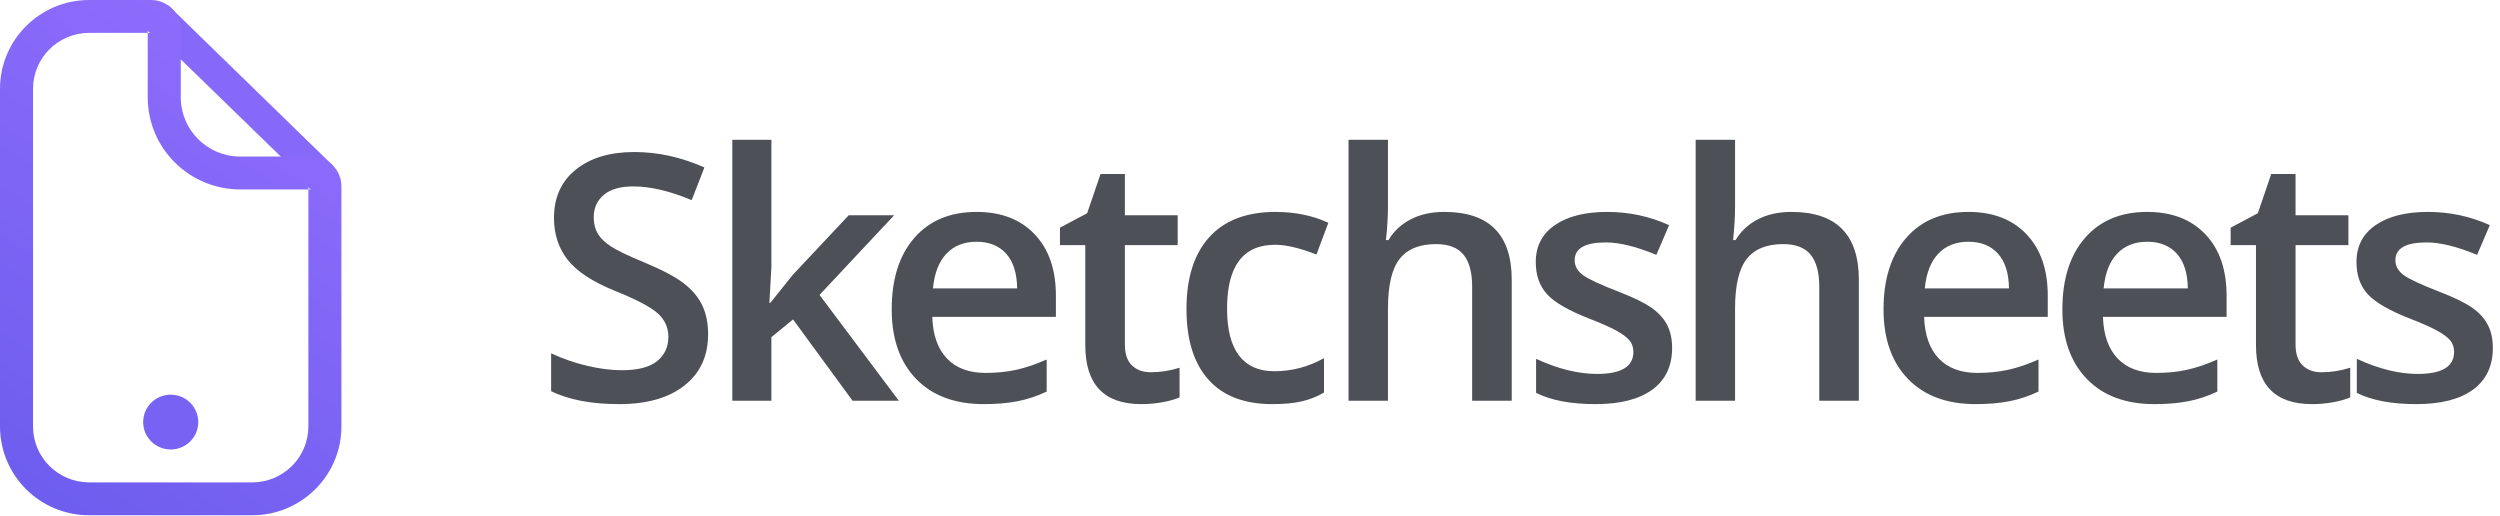
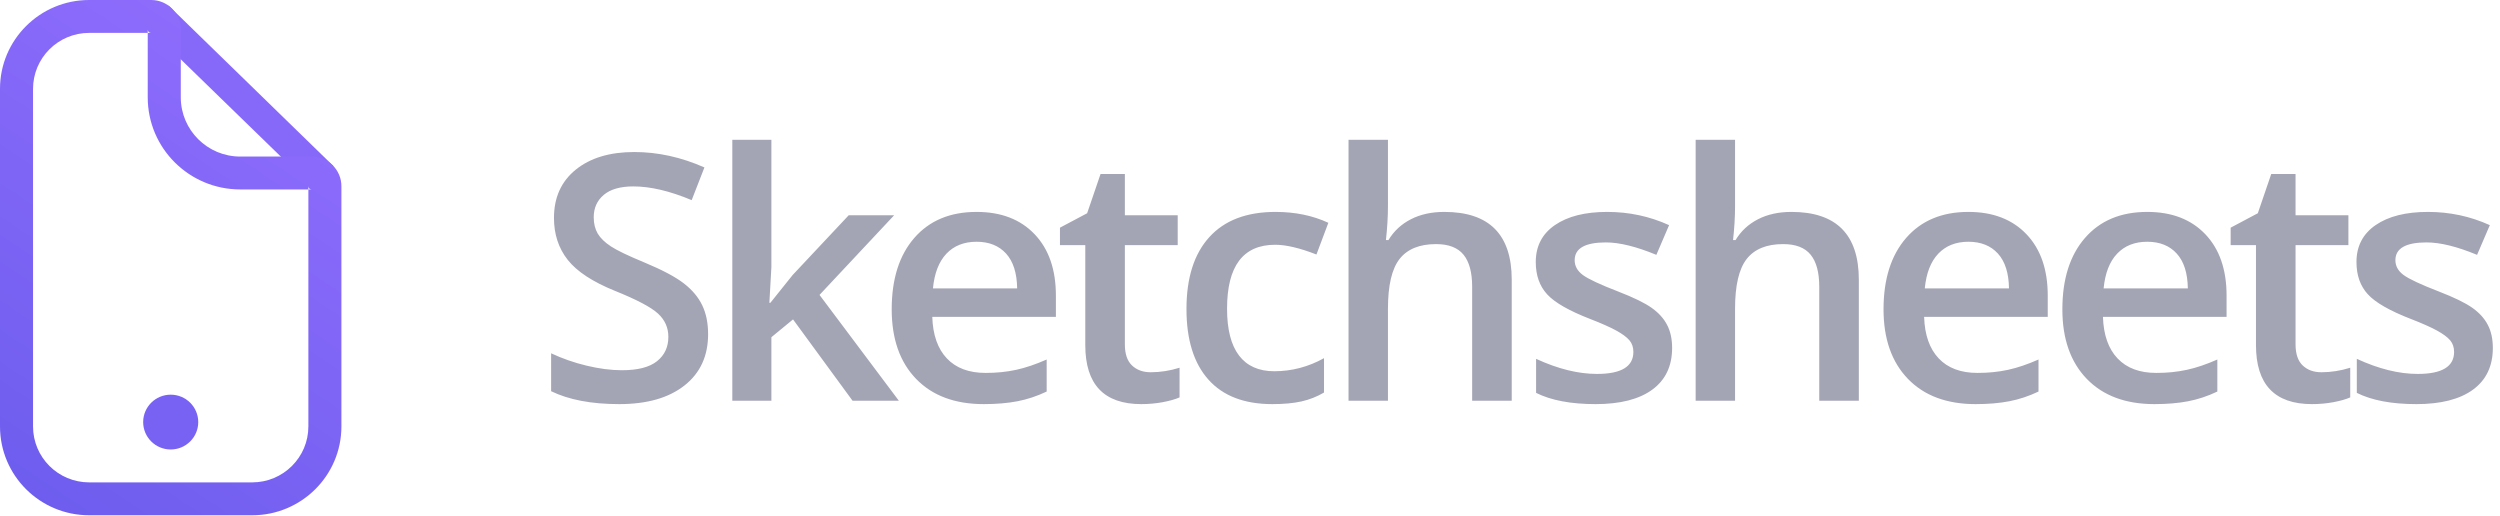
<svg xmlns="http://www.w3.org/2000/svg" width="131px" height="27px" viewBox="0 0 131 27" version="1.1">
  <defs>
    <linearGradient x1="0%" y1="100%" x2="53.191%" y2="-20.576%" id="linearGradient-1">
      <stop stop-color="#6B5CED" offset="0%" />
      <stop stop-color="#946FFF" offset="100%" />
    </linearGradient>
  </defs>
  <g id="Page-1" stroke="none" stroke-width="1" fill="none" fill-rule="evenodd">
    <g id="Desktop-HD-Copy-22" transform="translate(-438, -43)">
      <g id="Group-3-Copy-2" transform="translate(436, 40)">
        <g id="Group" transform="translate(2, 3)">
          <path d="M8.827,0.287 L17.478,8.708 L16.288,9.736 L7.877,1.558 L8.827,0.287 Z" id="Shape" fill="#8769F9" />
          <path d="M1.731,22.343 L1.731,22.343 C1.731,23.966 3.046,25.277 4.677,25.277 L13.213,25.277 C14.841,25.277 16.159,23.964 16.159,22.342 L16.159,9.758 C16.159,9.854 16.233,9.927 16.327,9.927 L12.589,9.927 C9.913,9.927 7.741,7.765 7.741,5.102 L7.741,1.553 C7.741,1.646 7.819,1.723 7.919,1.723 L4.674,1.723 C3.049,1.723 1.731,3.036 1.731,4.657 L1.731,22.343 Z M0,22.343 L0,22.343 L0,4.657 C0,2.085 2.093,0 4.674,0 L7.919,0 C8.776,0 9.473,0.695 9.473,1.553 L9.473,5.102 C9.473,6.812 10.868,8.204 12.589,8.204 L16.327,8.204 C17.187,8.204 17.89,8.9 17.89,9.758 L17.89,22.342 C17.89,24.917 15.796,27 13.213,27 L4.677,27 C2.087,27 0,24.915 0,22.343 L0,22.343 Z" id="Shape" fill="url(#linearGradient-1)" />
          <rect id="Rectangle-10835" fill="#7862F3" x="7.502" y="20.681" width="2.886" height="2.872" rx="18.383" />
        </g>
-         <path d="M39.105,20.511 C39.105,21.653 38.692,22.55 37.866,23.2 C37.04,23.851 35.9,24.176 34.447,24.176 C32.994,24.176 31.805,23.95 30.879,23.499 L30.879,21.513 C31.465,21.788 32.087,22.005 32.747,22.163 C33.406,22.321 34.02,22.4 34.588,22.4 C35.42,22.4 36.034,22.242 36.429,21.926 C36.825,21.609 37.022,21.185 37.022,20.651 C37.022,20.171 36.841,19.764 36.478,19.43 C36.114,19.096 35.364,18.7 34.228,18.243 C33.056,17.769 32.229,17.227 31.749,16.617 C31.269,16.008 31.028,15.275 31.028,14.42 C31.028,13.348 31.409,12.504 32.171,11.889 C32.933,11.273 33.955,10.966 35.238,10.966 C36.469,10.966 37.693,11.235 38.912,11.774 L38.244,13.488 C37.102,13.008 36.082,12.768 35.186,12.768 C34.506,12.768 33.99,12.916 33.639,13.211 C33.287,13.507 33.111,13.898 33.111,14.385 C33.111,14.719 33.182,15.004 33.322,15.242 C33.463,15.479 33.694,15.703 34.017,15.914 C34.339,16.125 34.919,16.403 35.757,16.749 C36.7,17.142 37.392,17.508 37.831,17.848 C38.271,18.188 38.593,18.571 38.798,18.999 C39.003,19.427 39.105,19.931 39.105,20.511 L39.105,20.511 Z M42.368,18.867 L43.537,17.408 L46.473,14.279 L48.854,14.279 L44.943,18.454 L49.101,24 L46.675,24 L43.555,19.737 L42.421,20.669 L42.421,24 L40.373,24 L40.373,10.324 L42.421,10.324 L42.421,16.995 L42.315,18.867 L42.368,18.867 Z M53.55,24.176 C52.038,24.176 50.856,23.735 50.003,22.853 C49.151,21.971 48.725,20.757 48.725,19.21 C48.725,17.622 49.12,16.374 49.911,15.466 C50.702,14.558 51.789,14.104 53.172,14.104 C54.455,14.104 55.469,14.493 56.213,15.272 C56.957,16.052 57.329,17.124 57.329,18.489 L57.329,19.605 L50.852,19.605 C50.881,20.549 51.136,21.274 51.616,21.781 C52.097,22.288 52.773,22.541 53.646,22.541 C54.221,22.541 54.755,22.487 55.25,22.378 C55.746,22.27 56.277,22.09 56.846,21.838 L56.846,23.517 C56.342,23.757 55.832,23.927 55.316,24.026 C54.801,24.126 54.212,24.176 53.55,24.176 L53.55,24.176 Z M53.172,15.668 C52.516,15.668 51.99,15.876 51.594,16.292 C51.199,16.708 50.963,17.314 50.887,18.111 L55.299,18.111 C55.287,17.309 55.094,16.701 54.719,16.288 C54.344,15.875 53.828,15.668 53.172,15.668 L53.172,15.668 Z M62.297,22.506 C62.801,22.506 63.305,22.427 63.809,22.269 L63.809,23.824 C63.58,23.924 63.286,24.007 62.925,24.075 C62.565,24.142 62.191,24.176 61.805,24.176 C59.848,24.176 58.869,23.145 58.869,21.082 L58.869,15.844 L57.542,15.844 L57.542,14.93 L58.966,14.174 L59.669,12.117 L60.943,12.117 L60.943,14.279 L63.712,14.279 L63.712,15.844 L60.943,15.844 L60.943,21.047 C60.943,21.545 61.068,21.913 61.317,22.15 C61.566,22.387 61.893,22.506 62.297,22.506 L62.297,22.506 Z M68.671,24.176 C67.2,24.176 66.083,23.747 65.318,22.888 C64.553,22.03 64.171,20.798 64.171,19.192 C64.171,17.558 64.571,16.301 65.371,15.422 C66.17,14.543 67.326,14.104 68.838,14.104 C69.863,14.104 70.786,14.294 71.606,14.675 L70.982,16.336 C70.109,15.996 69.389,15.826 68.82,15.826 C67.139,15.826 66.298,16.942 66.298,19.175 C66.298,20.265 66.507,21.083 66.926,21.631 C67.345,22.179 67.959,22.453 68.768,22.453 C69.688,22.453 70.558,22.225 71.378,21.768 L71.378,23.569 C71.009,23.786 70.615,23.941 70.196,24.035 C69.777,24.129 69.269,24.176 68.671,24.176 L68.671,24.176 Z M81.215,24 L79.141,24 L79.141,18.023 C79.141,17.273 78.99,16.714 78.688,16.345 C78.386,15.976 77.907,15.791 77.251,15.791 C76.384,15.791 75.747,16.05 75.339,16.569 C74.932,17.087 74.729,17.956 74.729,19.175 L74.729,24 L72.663,24 L72.663,10.324 L74.729,10.324 L74.729,13.796 C74.729,14.353 74.693,14.947 74.623,15.58 L74.755,15.58 C75.036,15.111 75.427,14.748 75.928,14.49 C76.429,14.232 77.014,14.104 77.682,14.104 C80.037,14.104 81.215,15.29 81.215,17.663 L81.215,24 Z M89.619,21.231 C89.619,22.181 89.273,22.909 88.582,23.416 C87.891,23.922 86.9,24.176 85.611,24.176 C84.316,24.176 83.276,23.979 82.491,23.587 L82.491,21.803 C83.634,22.33 84.697,22.594 85.682,22.594 C86.953,22.594 87.589,22.21 87.589,21.442 C87.589,21.196 87.519,20.991 87.378,20.827 C87.237,20.663 87.006,20.493 86.684,20.317 C86.361,20.142 85.913,19.942 85.339,19.72 C84.22,19.286 83.462,18.853 83.067,18.419 C82.671,17.985 82.474,17.423 82.474,16.731 C82.474,15.899 82.809,15.253 83.48,14.793 C84.151,14.333 85.063,14.104 86.218,14.104 C87.36,14.104 88.441,14.335 89.461,14.798 L88.793,16.354 C87.744,15.92 86.862,15.703 86.147,15.703 C85.058,15.703 84.513,16.014 84.513,16.635 C84.513,16.939 84.655,17.197 84.939,17.408 C85.223,17.619 85.843,17.909 86.798,18.278 C87.601,18.589 88.184,18.873 88.547,19.131 C88.91,19.389 89.18,19.686 89.355,20.023 C89.531,20.36 89.619,20.763 89.619,21.231 L89.619,21.231 Z M99.403,24 L97.329,24 L97.329,18.023 C97.329,17.273 97.178,16.714 96.876,16.345 C96.575,15.976 96.096,15.791 95.439,15.791 C94.572,15.791 93.935,16.05 93.528,16.569 C93.121,17.087 92.917,17.956 92.917,19.175 L92.917,24 L90.852,24 L90.852,10.324 L92.917,10.324 L92.917,13.796 C92.917,14.353 92.882,14.947 92.812,15.58 L92.943,15.58 C93.225,15.111 93.616,14.748 94.117,14.49 C94.618,14.232 95.202,14.104 95.87,14.104 C98.226,14.104 99.403,15.29 99.403,17.663 L99.403,24 Z M105.522,24.176 C104.011,24.176 102.829,23.735 101.976,22.853 C101.124,21.971 100.697,20.757 100.697,19.21 C100.697,17.622 101.093,16.374 101.884,15.466 C102.675,14.558 103.762,14.104 105.145,14.104 C106.428,14.104 107.441,14.493 108.186,15.272 C108.93,16.052 109.302,17.124 109.302,18.489 L109.302,19.605 L102.824,19.605 C102.854,20.549 103.108,21.274 103.589,21.781 C104.069,22.288 104.746,22.541 105.619,22.541 C106.193,22.541 106.728,22.487 107.223,22.378 C107.718,22.27 108.25,22.09 108.818,21.838 L108.818,23.517 C108.314,23.757 107.805,23.927 107.289,24.026 C106.773,24.126 106.185,24.176 105.522,24.176 L105.522,24.176 Z M105.145,15.668 C104.488,15.668 103.962,15.876 103.567,16.292 C103.171,16.708 102.936,17.314 102.859,18.111 L107.271,18.111 C107.26,17.309 107.066,16.701 106.691,16.288 C106.316,15.875 105.801,15.668 105.145,15.668 L105.145,15.668 Z M114.894,24.176 C113.382,24.176 112.2,23.735 111.347,22.853 C110.495,21.971 110.068,20.757 110.068,19.21 C110.068,17.622 110.464,16.374 111.255,15.466 C112.046,14.558 113.133,14.104 114.516,14.104 C115.799,14.104 116.812,14.493 117.557,15.272 C118.301,16.052 118.673,17.124 118.673,18.489 L118.673,19.605 L112.195,19.605 C112.225,20.549 112.479,21.274 112.96,21.781 C113.44,22.288 114.117,22.541 114.99,22.541 C115.564,22.541 116.099,22.487 116.594,22.378 C117.089,22.27 117.621,22.09 118.189,21.838 L118.189,23.517 C117.686,23.757 117.176,23.927 116.66,24.026 C116.145,24.126 115.556,24.176 114.894,24.176 L114.894,24.176 Z M114.516,15.668 C113.859,15.668 113.333,15.876 112.938,16.292 C112.542,16.708 112.307,17.314 112.23,18.111 L116.643,18.111 C116.631,17.309 116.438,16.701 116.062,16.288 C115.687,15.875 115.172,15.668 114.516,15.668 L114.516,15.668 Z M123.641,22.506 C124.145,22.506 124.648,22.427 125.152,22.269 L125.152,23.824 C124.924,23.924 124.629,24.007 124.269,24.075 C123.909,24.142 123.535,24.176 123.148,24.176 C121.191,24.176 120.213,23.145 120.213,21.082 L120.213,15.844 L118.886,15.844 L118.886,14.93 L120.31,14.174 L121.013,12.117 L122.287,12.117 L122.287,14.279 L125.056,14.279 L125.056,15.844 L122.287,15.844 L122.287,21.047 C122.287,21.545 122.412,21.913 122.661,22.15 C122.91,22.387 123.236,22.506 123.641,22.506 L123.641,22.506 Z M132.625,21.231 C132.625,22.181 132.279,22.909 131.588,23.416 C130.896,23.922 129.906,24.176 128.617,24.176 C127.322,24.176 126.282,23.979 125.497,23.587 L125.497,21.803 C126.64,22.33 127.703,22.594 128.688,22.594 C129.959,22.594 130.595,22.21 130.595,21.442 C130.595,21.196 130.524,20.991 130.384,20.827 C130.243,20.663 130.012,20.493 129.689,20.317 C129.367,20.142 128.919,19.942 128.345,19.72 C127.226,19.286 126.468,18.853 126.073,18.419 C125.677,17.985 125.479,17.423 125.479,16.731 C125.479,15.899 125.815,15.253 126.486,14.793 C127.157,14.333 128.069,14.104 129.224,14.104 C130.366,14.104 131.447,14.335 132.467,14.798 L131.799,16.354 C130.75,15.92 129.868,15.703 129.153,15.703 C128.063,15.703 127.519,16.014 127.519,16.635 C127.519,16.939 127.661,17.197 127.945,17.408 C128.229,17.619 128.849,17.909 129.804,18.278 C130.606,18.589 131.189,18.873 131.553,19.131 C131.916,19.389 132.186,19.686 132.361,20.023 C132.537,20.36 132.625,20.763 132.625,21.231 L132.625,21.231 Z" id="Heading" fill="#4D5057" />
+         <path d="M39.105,20.511 C39.105,21.653 38.692,22.55 37.866,23.2 C37.04,23.851 35.9,24.176 34.447,24.176 C32.994,24.176 31.805,23.95 30.879,23.499 L30.879,21.513 C31.465,21.788 32.087,22.005 32.747,22.163 C33.406,22.321 34.02,22.4 34.588,22.4 C35.42,22.4 36.034,22.242 36.429,21.926 C36.825,21.609 37.022,21.185 37.022,20.651 C37.022,20.171 36.841,19.764 36.478,19.43 C36.114,19.096 35.364,18.7 34.228,18.243 C33.056,17.769 32.229,17.227 31.749,16.617 C31.269,16.008 31.028,15.275 31.028,14.42 C31.028,13.348 31.409,12.504 32.171,11.889 C32.933,11.273 33.955,10.966 35.238,10.966 C36.469,10.966 37.693,11.235 38.912,11.774 L38.244,13.488 C37.102,13.008 36.082,12.768 35.186,12.768 C34.506,12.768 33.99,12.916 33.639,13.211 C33.287,13.507 33.111,13.898 33.111,14.385 C33.111,14.719 33.182,15.004 33.322,15.242 C33.463,15.479 33.694,15.703 34.017,15.914 C34.339,16.125 34.919,16.403 35.757,16.749 C36.7,17.142 37.392,17.508 37.831,17.848 C38.271,18.188 38.593,18.571 38.798,18.999 C39.003,19.427 39.105,19.931 39.105,20.511 L39.105,20.511 Z M42.368,18.867 L43.537,17.408 L46.473,14.279 L48.854,14.279 L44.943,18.454 L49.101,24 L46.675,24 L43.555,19.737 L42.421,20.669 L42.421,24 L40.373,24 L40.373,10.324 L42.421,10.324 L42.421,16.995 L42.315,18.867 L42.368,18.867 Z M53.55,24.176 C52.038,24.176 50.856,23.735 50.003,22.853 C49.151,21.971 48.725,20.757 48.725,19.21 C48.725,17.622 49.12,16.374 49.911,15.466 C50.702,14.558 51.789,14.104 53.172,14.104 C54.455,14.104 55.469,14.493 56.213,15.272 C56.957,16.052 57.329,17.124 57.329,18.489 L57.329,19.605 L50.852,19.605 C50.881,20.549 51.136,21.274 51.616,21.781 C52.097,22.288 52.773,22.541 53.646,22.541 C54.221,22.541 54.755,22.487 55.25,22.378 C55.746,22.27 56.277,22.09 56.846,21.838 L56.846,23.517 C56.342,23.757 55.832,23.927 55.316,24.026 C54.801,24.126 54.212,24.176 53.55,24.176 L53.55,24.176 Z M53.172,15.668 C52.516,15.668 51.99,15.876 51.594,16.292 C51.199,16.708 50.963,17.314 50.887,18.111 L55.299,18.111 C55.287,17.309 55.094,16.701 54.719,16.288 C54.344,15.875 53.828,15.668 53.172,15.668 L53.172,15.668 Z M62.297,22.506 C62.801,22.506 63.305,22.427 63.809,22.269 L63.809,23.824 C63.58,23.924 63.286,24.007 62.925,24.075 C62.565,24.142 62.191,24.176 61.805,24.176 C59.848,24.176 58.869,23.145 58.869,21.082 L58.869,15.844 L57.542,15.844 L57.542,14.93 L58.966,14.174 L59.669,12.117 L60.943,12.117 L60.943,14.279 L63.712,14.279 L63.712,15.844 L60.943,15.844 L60.943,21.047 C60.943,21.545 61.068,21.913 61.317,22.15 C61.566,22.387 61.893,22.506 62.297,22.506 L62.297,22.506 Z M68.671,24.176 C67.2,24.176 66.083,23.747 65.318,22.888 C64.553,22.03 64.171,20.798 64.171,19.192 C64.171,17.558 64.571,16.301 65.371,15.422 C66.17,14.543 67.326,14.104 68.838,14.104 C69.863,14.104 70.786,14.294 71.606,14.675 L70.982,16.336 C70.109,15.996 69.389,15.826 68.82,15.826 C67.139,15.826 66.298,16.942 66.298,19.175 C66.298,20.265 66.507,21.083 66.926,21.631 C67.345,22.179 67.959,22.453 68.768,22.453 C69.688,22.453 70.558,22.225 71.378,21.768 L71.378,23.569 C71.009,23.786 70.615,23.941 70.196,24.035 C69.777,24.129 69.269,24.176 68.671,24.176 L68.671,24.176 Z M81.215,24 L79.141,24 L79.141,18.023 C79.141,17.273 78.99,16.714 78.688,16.345 C78.386,15.976 77.907,15.791 77.251,15.791 C76.384,15.791 75.747,16.05 75.339,16.569 C74.932,17.087 74.729,17.956 74.729,19.175 L74.729,24 L72.663,24 L72.663,10.324 L74.729,10.324 L74.729,13.796 C74.729,14.353 74.693,14.947 74.623,15.58 L74.755,15.58 C75.036,15.111 75.427,14.748 75.928,14.49 C76.429,14.232 77.014,14.104 77.682,14.104 C80.037,14.104 81.215,15.29 81.215,17.663 L81.215,24 Z M89.619,21.231 C89.619,22.181 89.273,22.909 88.582,23.416 C87.891,23.922 86.9,24.176 85.611,24.176 C84.316,24.176 83.276,23.979 82.491,23.587 L82.491,21.803 C83.634,22.33 84.697,22.594 85.682,22.594 C86.953,22.594 87.589,22.21 87.589,21.442 C87.589,21.196 87.519,20.991 87.378,20.827 C87.237,20.663 87.006,20.493 86.684,20.317 C86.361,20.142 85.913,19.942 85.339,19.72 C84.22,19.286 83.462,18.853 83.067,18.419 C82.671,17.985 82.474,17.423 82.474,16.731 C82.474,15.899 82.809,15.253 83.48,14.793 C84.151,14.333 85.063,14.104 86.218,14.104 C87.36,14.104 88.441,14.335 89.461,14.798 L88.793,16.354 C87.744,15.92 86.862,15.703 86.147,15.703 C85.058,15.703 84.513,16.014 84.513,16.635 C84.513,16.939 84.655,17.197 84.939,17.408 C85.223,17.619 85.843,17.909 86.798,18.278 C87.601,18.589 88.184,18.873 88.547,19.131 C88.91,19.389 89.18,19.686 89.355,20.023 C89.531,20.36 89.619,20.763 89.619,21.231 L89.619,21.231 Z M99.403,24 L97.329,24 L97.329,18.023 C97.329,17.273 97.178,16.714 96.876,16.345 C96.575,15.976 96.096,15.791 95.439,15.791 C94.572,15.791 93.935,16.05 93.528,16.569 C93.121,17.087 92.917,17.956 92.917,19.175 L92.917,24 L90.852,24 L90.852,10.324 L92.917,10.324 L92.917,13.796 C92.917,14.353 92.882,14.947 92.812,15.58 L92.943,15.58 C93.225,15.111 93.616,14.748 94.117,14.49 C94.618,14.232 95.202,14.104 95.87,14.104 C98.226,14.104 99.403,15.29 99.403,17.663 L99.403,24 Z M105.522,24.176 C104.011,24.176 102.829,23.735 101.976,22.853 C101.124,21.971 100.697,20.757 100.697,19.21 C100.697,17.622 101.093,16.374 101.884,15.466 C102.675,14.558 103.762,14.104 105.145,14.104 C106.428,14.104 107.441,14.493 108.186,15.272 C108.93,16.052 109.302,17.124 109.302,18.489 L109.302,19.605 L102.824,19.605 C102.854,20.549 103.108,21.274 103.589,21.781 C104.069,22.288 104.746,22.541 105.619,22.541 C106.193,22.541 106.728,22.487 107.223,22.378 C107.718,22.27 108.25,22.09 108.818,21.838 L108.818,23.517 C108.314,23.757 107.805,23.927 107.289,24.026 C106.773,24.126 106.185,24.176 105.522,24.176 L105.522,24.176 Z M105.145,15.668 C104.488,15.668 103.962,15.876 103.567,16.292 C103.171,16.708 102.936,17.314 102.859,18.111 L107.271,18.111 C107.26,17.309 107.066,16.701 106.691,16.288 C106.316,15.875 105.801,15.668 105.145,15.668 L105.145,15.668 Z M114.894,24.176 C113.382,24.176 112.2,23.735 111.347,22.853 C110.495,21.971 110.068,20.757 110.068,19.21 C110.068,17.622 110.464,16.374 111.255,15.466 C112.046,14.558 113.133,14.104 114.516,14.104 C115.799,14.104 116.812,14.493 117.557,15.272 C118.301,16.052 118.673,17.124 118.673,18.489 L118.673,19.605 L112.195,19.605 C112.225,20.549 112.479,21.274 112.96,21.781 C113.44,22.288 114.117,22.541 114.99,22.541 C115.564,22.541 116.099,22.487 116.594,22.378 C117.089,22.27 117.621,22.09 118.189,21.838 L118.189,23.517 C117.686,23.757 117.176,23.927 116.66,24.026 C116.145,24.126 115.556,24.176 114.894,24.176 L114.894,24.176 Z M114.516,15.668 C113.859,15.668 113.333,15.876 112.938,16.292 C112.542,16.708 112.307,17.314 112.23,18.111 L116.643,18.111 C116.631,17.309 116.438,16.701 116.062,16.288 C115.687,15.875 115.172,15.668 114.516,15.668 L114.516,15.668 Z M123.641,22.506 C124.145,22.506 124.648,22.427 125.152,22.269 L125.152,23.824 C124.924,23.924 124.629,24.007 124.269,24.075 C123.909,24.142 123.535,24.176 123.148,24.176 C121.191,24.176 120.213,23.145 120.213,21.082 L120.213,15.844 L118.886,15.844 L118.886,14.93 L120.31,14.174 L121.013,12.117 L122.287,12.117 L122.287,14.279 L125.056,14.279 L125.056,15.844 L122.287,15.844 L122.287,21.047 C122.287,21.545 122.412,21.913 122.661,22.15 C122.91,22.387 123.236,22.506 123.641,22.506 L123.641,22.506 Z M132.625,21.231 C132.625,22.181 132.279,22.909 131.588,23.416 C130.896,23.922 129.906,24.176 128.617,24.176 C127.322,24.176 126.282,23.979 125.497,23.587 L125.497,21.803 C126.64,22.33 127.703,22.594 128.688,22.594 C129.959,22.594 130.595,22.21 130.595,21.442 C130.595,21.196 130.524,20.991 130.384,20.827 C130.243,20.663 130.012,20.493 129.689,20.317 C129.367,20.142 128.919,19.942 128.345,19.72 C127.226,19.286 126.468,18.853 126.073,18.419 C125.677,17.985 125.479,17.423 125.479,16.731 C125.479,15.899 125.815,15.253 126.486,14.793 C127.157,14.333 128.069,14.104 129.224,14.104 C130.366,14.104 131.447,14.335 132.467,14.798 L131.799,16.354 C130.75,15.92 129.868,15.703 129.153,15.703 C128.063,15.703 127.519,16.014 127.519,16.635 C127.519,16.939 127.661,17.197 127.945,17.408 C128.229,17.619 128.849,17.909 129.804,18.278 C130.606,18.589 131.189,18.873 131.553,19.131 C131.916,19.389 132.186,19.686 132.361,20.023 C132.537,20.36 132.625,20.763 132.625,21.231 L132.625,21.231 Z" id="Heading" fill="#A3A5B5" />
      </g>
    </g>
  </g>
</svg>
